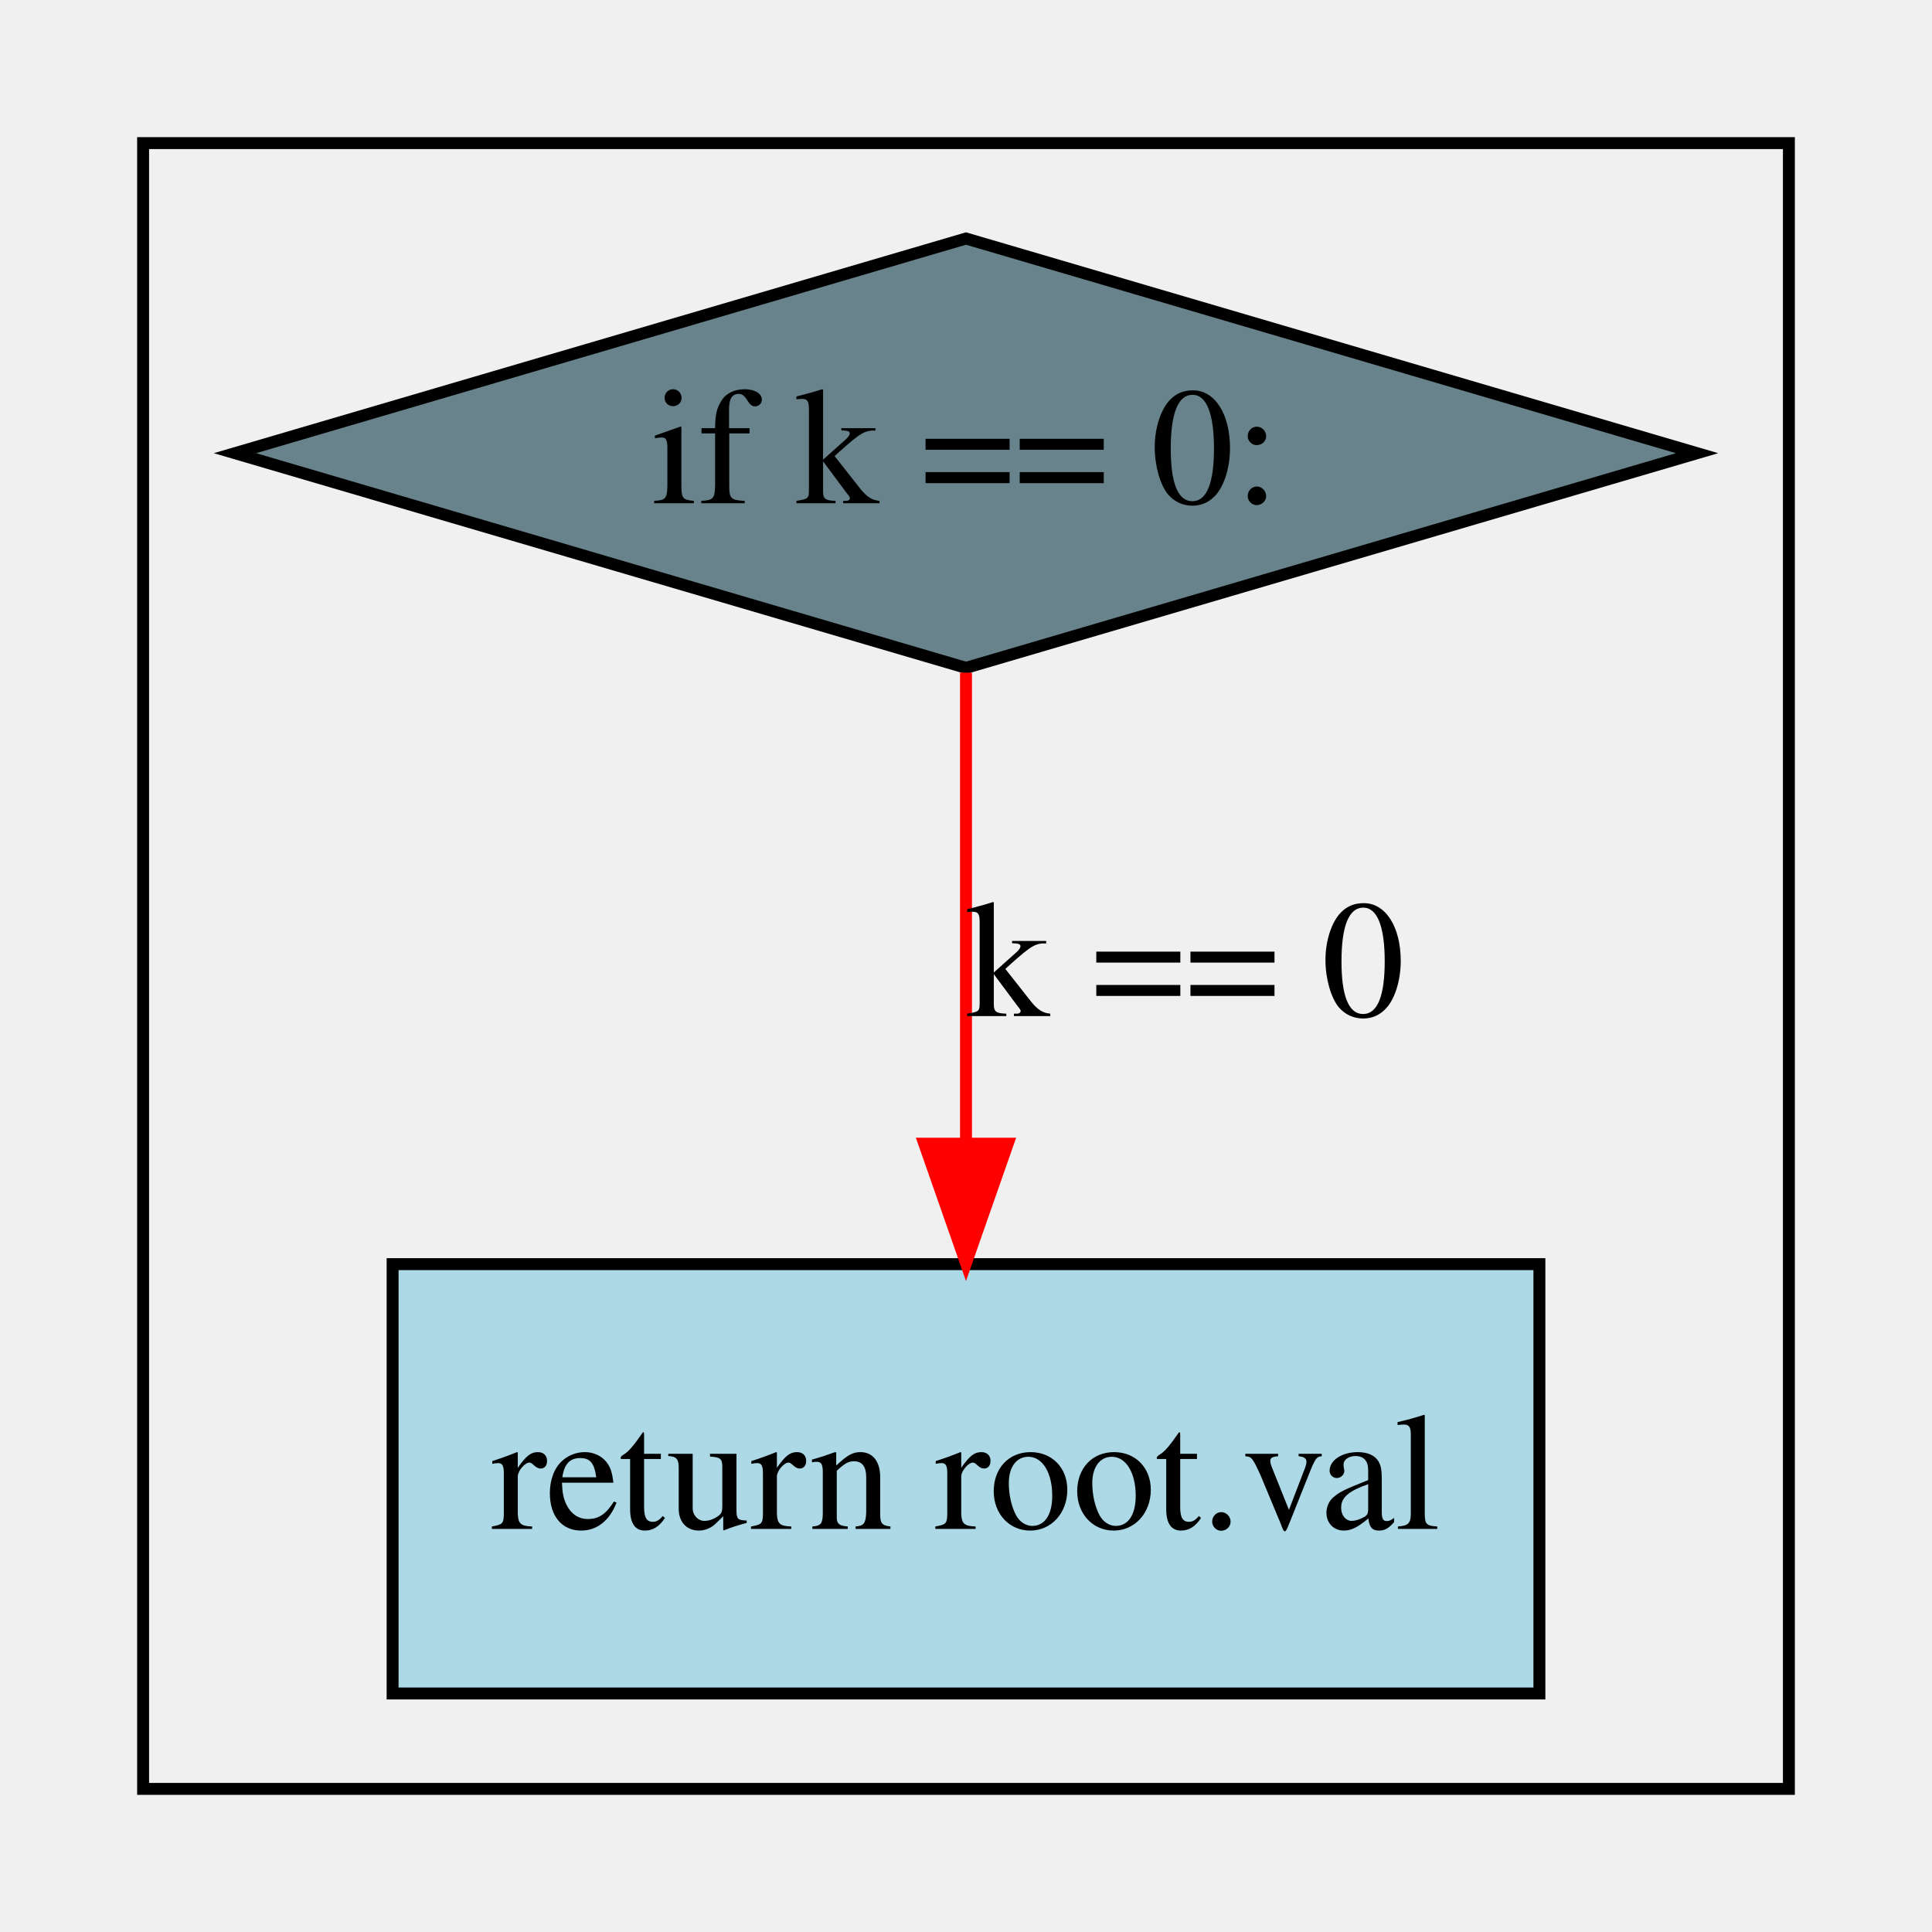
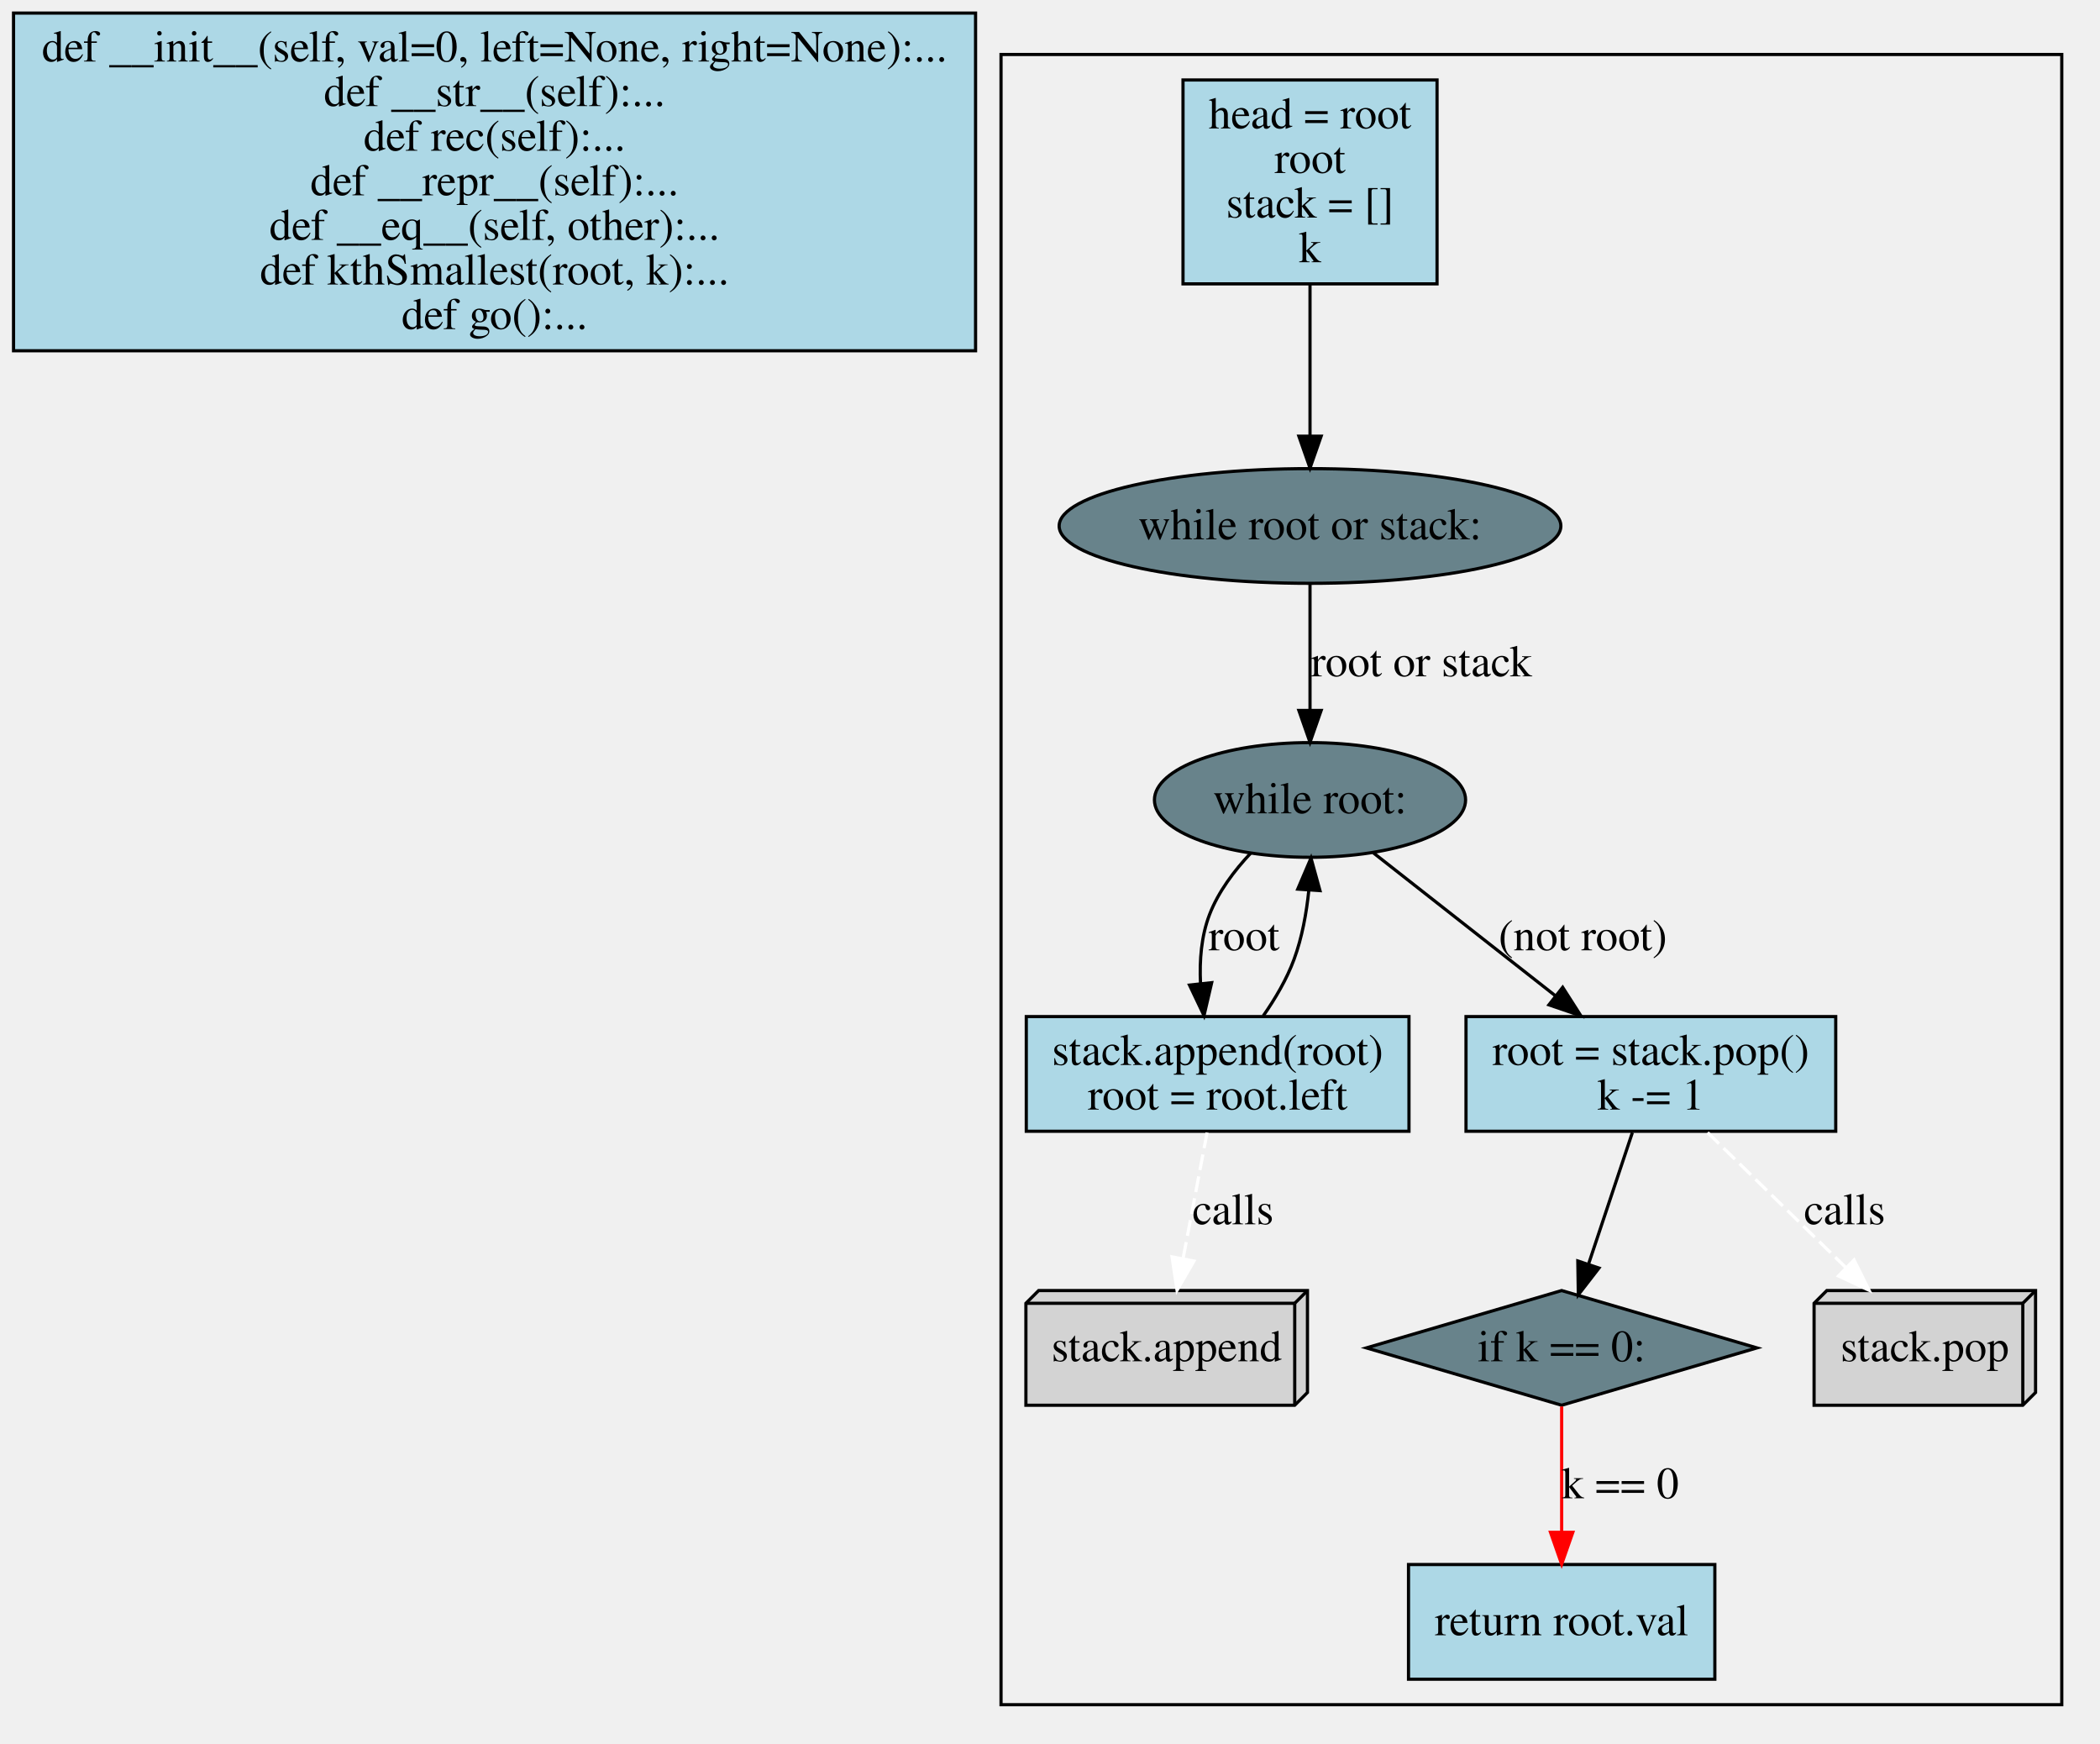
- <svg xmlns="http://www.w3.org/2000/svg" width="162pt" height="162pt" viewBox="0.00 0.00 162.00 162.00">
-   <g id="graph0" class="graph" transform="scale(1 1) rotate(0) translate(4 158)">
+ <svg xmlns="http://www.w3.org/2000/svg" width="659pt" height="547pt" viewBox="0.00 0.00 659.25 547.00">
+   <g id="graph0" class="graph" transform="scale(1 1) rotate(0) translate(4 543)">
    <g id="clust1" class="cluster">
-       <polygon fill="transparent" stroke="black" points="8,-8 8,-146 146,-146 146,-8 8,-8" />
+       <polygon fill="transparent" stroke="black" points="310.25,-8 310.25,-526 643.25,-526 643.25,-8 310.25,-8" />
    </g>
    <g id="node1" class="node">
-       <polygon fill="#68838b" stroke="black" points="77,-138 15.7,-120 77,-102 138.3,-120 77,-138" />
-       <text text-anchor="middle" x="77" y="-115.8" font-family="Times,serif" font-size="14.00">if k == 0:</text>
+       <polygon fill="lightblue" stroke="black" points="302.26,-539 0.25,-539 0.25,-433 302.26,-433 302.26,-539" />
+       <text text-anchor="middle" x="151.25" y="-523.8" font-family="Times,serif" font-size="14.00">def __init__(self, val=0, left=None, right=None):...</text>
+       <text text-anchor="middle" x="151.25" y="-509.8" font-family="Times,serif" font-size="14.00">def __str__(self):...</text>
+       <text text-anchor="middle" x="151.25" y="-495.8" font-family="Times,serif" font-size="14.00">def rec(self):...</text>
+       <text text-anchor="middle" x="151.25" y="-481.8" font-family="Times,serif" font-size="14.00">def __repr__(self):...</text>
+       <text text-anchor="middle" x="151.25" y="-467.8" font-family="Times,serif" font-size="14.00">def __eq__(self, other):...</text>
+       <text text-anchor="middle" x="151.25" y="-453.8" font-family="Times,serif" font-size="14.00">def kthSmallest(root, k):...</text>
+       <text text-anchor="middle" x="151.25" y="-439.8" font-family="Times,serif" font-size="14.00">def go():...</text>
    </g>
    <g id="node2" class="node">
-       <polygon fill="lightblue" stroke="black" points="125.08,-52 28.92,-52 28.92,-16 125.08,-16 125.08,-52" />
-       <text text-anchor="middle" x="77" y="-29.8" font-family="Times,serif" font-size="14.00">return root.val</text>
+       <polygon fill="lightblue" stroke="black" points="447.13,-518 367.38,-518 367.38,-454 447.13,-454 447.13,-518" />
+       <text text-anchor="middle" x="407.25" y="-502.8" font-family="Times,serif" font-size="14.00">head = root</text>
+       <text text-anchor="middle" x="407.25" y="-488.8" font-family="Times,serif" font-size="14.00">root</text>
+       <text text-anchor="middle" x="407.25" y="-474.8" font-family="Times,serif" font-size="14.00">stack = []</text>
+       <text text-anchor="middle" x="407.25" y="-460.8" font-family="Times,serif" font-size="14.00">k</text>
+     </g>
+     <g id="node3" class="node">
+       <ellipse fill="#68838b" stroke="black" cx="407.25" cy="-378" rx="78.75" ry="18" />
+       <text text-anchor="middle" x="407.25" y="-373.8" font-family="Times,serif" font-size="14.00">while root or stack:</text>
+     </g>
+     <g id="edge9" class="edge">
+       <path fill="none" stroke="black" d="M407.25,-453.77C407.25,-438.78 407.25,-420.98 407.25,-406.51" />
+       <polygon fill="black" stroke="black" points="410.75,-406.19 407.25,-396.19 403.75,-406.19 410.75,-406.19" />
+     </g>
+     <g id="node4" class="node">
+       <ellipse fill="#68838b" stroke="black" cx="407.25" cy="-292" rx="48.84" ry="18" />
+       <text text-anchor="middle" x="407.25" y="-287.8" font-family="Times,serif" font-size="14.00">while root:</text>
+     </g>
+     <g id="edge8" class="edge">
+       <path fill="none" stroke="black" d="M407.25,-359.6C407.25,-348.26 407.25,-333.23 407.25,-320.32" />
+       <polygon fill="black" stroke="black" points="410.75,-320.1 407.25,-310.1 403.75,-320.1 410.75,-320.1" />
+       <text text-anchor="middle" x="442.24" y="-330.8" font-family="Times,serif" font-size="14.00">root or stack</text>
+     </g>
+     <g id="node5" class="node">
+       <polygon fill="lightblue" stroke="black" points="438.32,-224 318.18,-224 318.18,-188 438.32,-188 438.32,-224" />
+       <text text-anchor="middle" x="378.25" y="-208.8" font-family="Times,serif" font-size="14.00">stack.append(root)</text>
+       <text text-anchor="middle" x="378.25" y="-194.8" font-family="Times,serif" font-size="14.00">root = root.left</text>
+     </g>
+     <g id="edge3" class="edge">
+       <path fill="none" stroke="black" d="M388.65,-275.32C383.45,-269.8 378.46,-263.18 375.7,-256 373.12,-249.27 372.52,-241.63 372.88,-234.42" />
+       <polygon fill="black" stroke="black" points="376.38,-234.64 373.97,-224.32 369.42,-233.89 376.38,-234.64" />
+       <text text-anchor="middle" x="386.53" y="-244.8" font-family="Times,serif" font-size="14.00">root</text>
+     </g>
+     <g id="node7" class="node">
+       <polygon fill="lightblue" stroke="black" points="572.29,-224 456.22,-224 456.22,-188 572.29,-188 572.29,-224" />
+       <text text-anchor="middle" x="514.25" y="-208.8" font-family="Times,serif" font-size="14.00">root = stack.pop()</text>
+       <text text-anchor="middle" x="514.25" y="-194.8" font-family="Times,serif" font-size="14.00">k -= 1</text>
+     </g>
+     <g id="edge7" class="edge">
+       <path fill="none" stroke="black" d="M427.13,-275.4C443.17,-262.81 465.98,-244.89 484.24,-230.56" />
+       <polygon fill="black" stroke="black" points="486.57,-233.18 492.27,-224.26 482.25,-227.68 486.57,-233.18" />
+       <text text-anchor="middle" x="492.89" y="-244.8" font-family="Times,serif" font-size="14.00">(not root)</text>
+     </g>
+     <g id="edge2" class="edge">
+       <path fill="none" stroke="black" d="M392.56,-224.21C396.33,-229.6 399.97,-235.77 402.25,-242 404.75,-248.8 406.14,-256.46 406.88,-263.67" />
+       <polygon fill="black" stroke="black" points="403.4,-264.01 407.56,-273.75 410.38,-263.54 403.4,-264.01" />
+     </g>
+     <g id="node6" class="node">
+       <polygon fill="lightgrey" stroke="black" points="406.45,-138 322.06,-138 318.06,-134 318.06,-102 402.45,-102 406.45,-106 406.45,-138" />
+       <polyline fill="none" stroke="black" points="402.45,-134 318.06,-134 " />
+       <polyline fill="none" stroke="black" points="402.45,-134 402.45,-102 " />
+       <polyline fill="none" stroke="black" points="402.45,-134 406.45,-138 " />
+       <text text-anchor="middle" x="362.25" y="-115.8" font-family="Times,serif" font-size="14.00">stack.append</text>
    </g>
    <g id="edge1" class="edge">
-       <path fill="none" stroke="red" d="M77,-101.6C77,-90.26 77,-75.23 77,-62.32" />
-       <polygon fill="red" stroke="red" points="80.5,-62.1 77,-52.1 73.5,-62.1 80.5,-62.1" />
-       <text text-anchor="middle" x="95.4" y="-72.8" font-family="Times,serif" font-size="14.00">k == 0</text>
+       <path fill="none" stroke="white" stroke-dasharray="5,2" d="M374.94,-187.6C372.76,-176.14 369.86,-160.93 367.38,-147.93" />
+       <polygon fill="white" stroke="white" points="370.82,-147.26 365.51,-138.1 363.94,-148.57 370.82,-147.26" />
+       <text text-anchor="middle" x="383.08" y="-158.8" font-family="Times,serif" font-size="14.00">calls</text>
+     </g>
+     <g id="node8" class="node">
+       <polygon fill="lightgrey" stroke="black" points="635.02,-138 569.49,-138 565.49,-134 565.49,-102 631.02,-102 635.02,-106 635.02,-138" />
+       <polyline fill="none" stroke="black" points="631.02,-134 565.49,-134 " />
+       <polyline fill="none" stroke="black" points="631.02,-134 631.02,-102 " />
+       <polyline fill="none" stroke="black" points="631.02,-134 635.02,-138 " />
+       <text text-anchor="middle" x="600.25" y="-115.8" font-family="Times,serif" font-size="14.00">stack.pop</text>
+     </g>
+     <g id="edge4" class="edge">
+       <path fill="none" stroke="white" stroke-dasharray="5,2" d="M532.07,-187.6C544.61,-175.35 561.56,-158.8 575.42,-145.26" />
+       <polygon fill="white" stroke="white" points="578.04,-147.59 582.75,-138.1 573.15,-142.58 578.04,-147.59" />
+       <text text-anchor="middle" x="575.08" y="-158.8" font-family="Times,serif" font-size="14.00">calls</text>
+     </g>
+     <g id="node9" class="node">
+       <polygon fill="#68838b" stroke="black" points="486.25,-138 424.95,-120 486.25,-102 547.55,-120 486.25,-138" />
+       <text text-anchor="middle" x="486.25" y="-115.8" font-family="Times,serif" font-size="14.00">if k == 0:</text>
+     </g>
+     <g id="edge6" class="edge">
+       <path fill="none" stroke="black" d="M508.45,-187.6C504.47,-175.65 499.12,-159.6 494.67,-146.25" />
+       <polygon fill="black" stroke="black" points="497.96,-145.06 491.48,-136.68 491.32,-147.28 497.96,-145.06" />
+     </g>
+     <g id="curr_block" class="node">
+       <polygon fill="lightblue" stroke="black" points="534.34,-52 438.17,-52 438.17,-16 534.34,-16 534.34,-52" />
+       <text text-anchor="middle" x="486.25" y="-29.8" font-family="Times,serif" font-size="14.00">return root.val</text>
+     </g>
+     <g id="edge5" class="edge">
+       <path fill="none" stroke="red" d="M486.25,-101.6C486.25,-90.26 486.25,-75.23 486.25,-62.32" />
+       <polygon fill="red" stroke="red" points="489.75,-62.1 486.25,-52.1 482.75,-62.1 489.75,-62.1" />
+       <text text-anchor="middle" x="504.65" y="-72.8" font-family="Times,serif" font-size="14.00">k == 0</text>
    </g>
  </g>
</svg>
